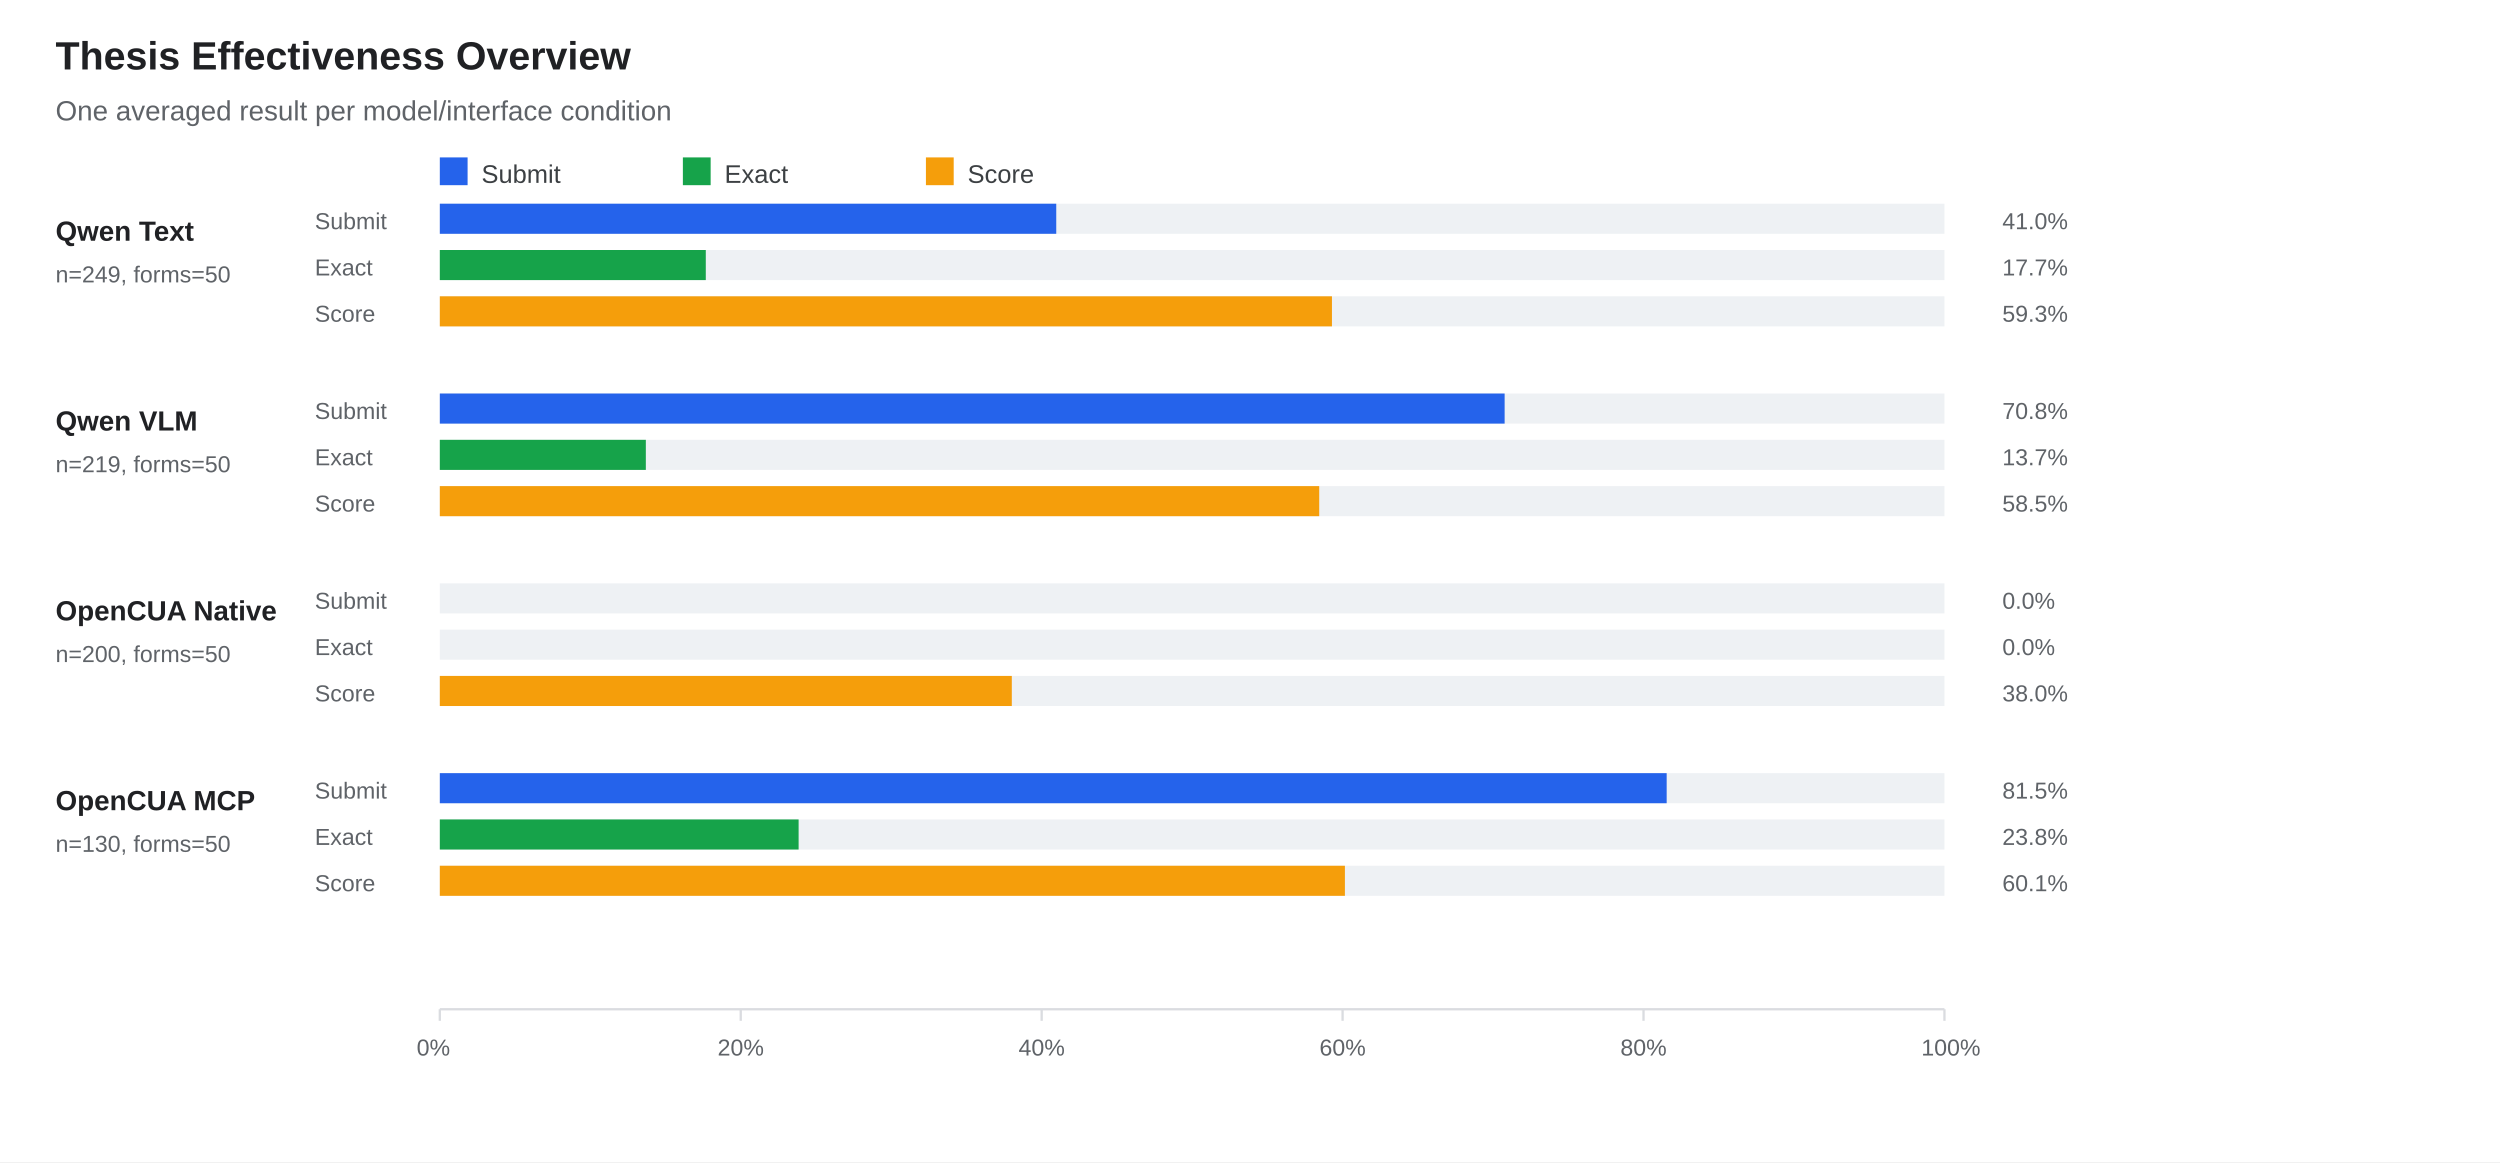
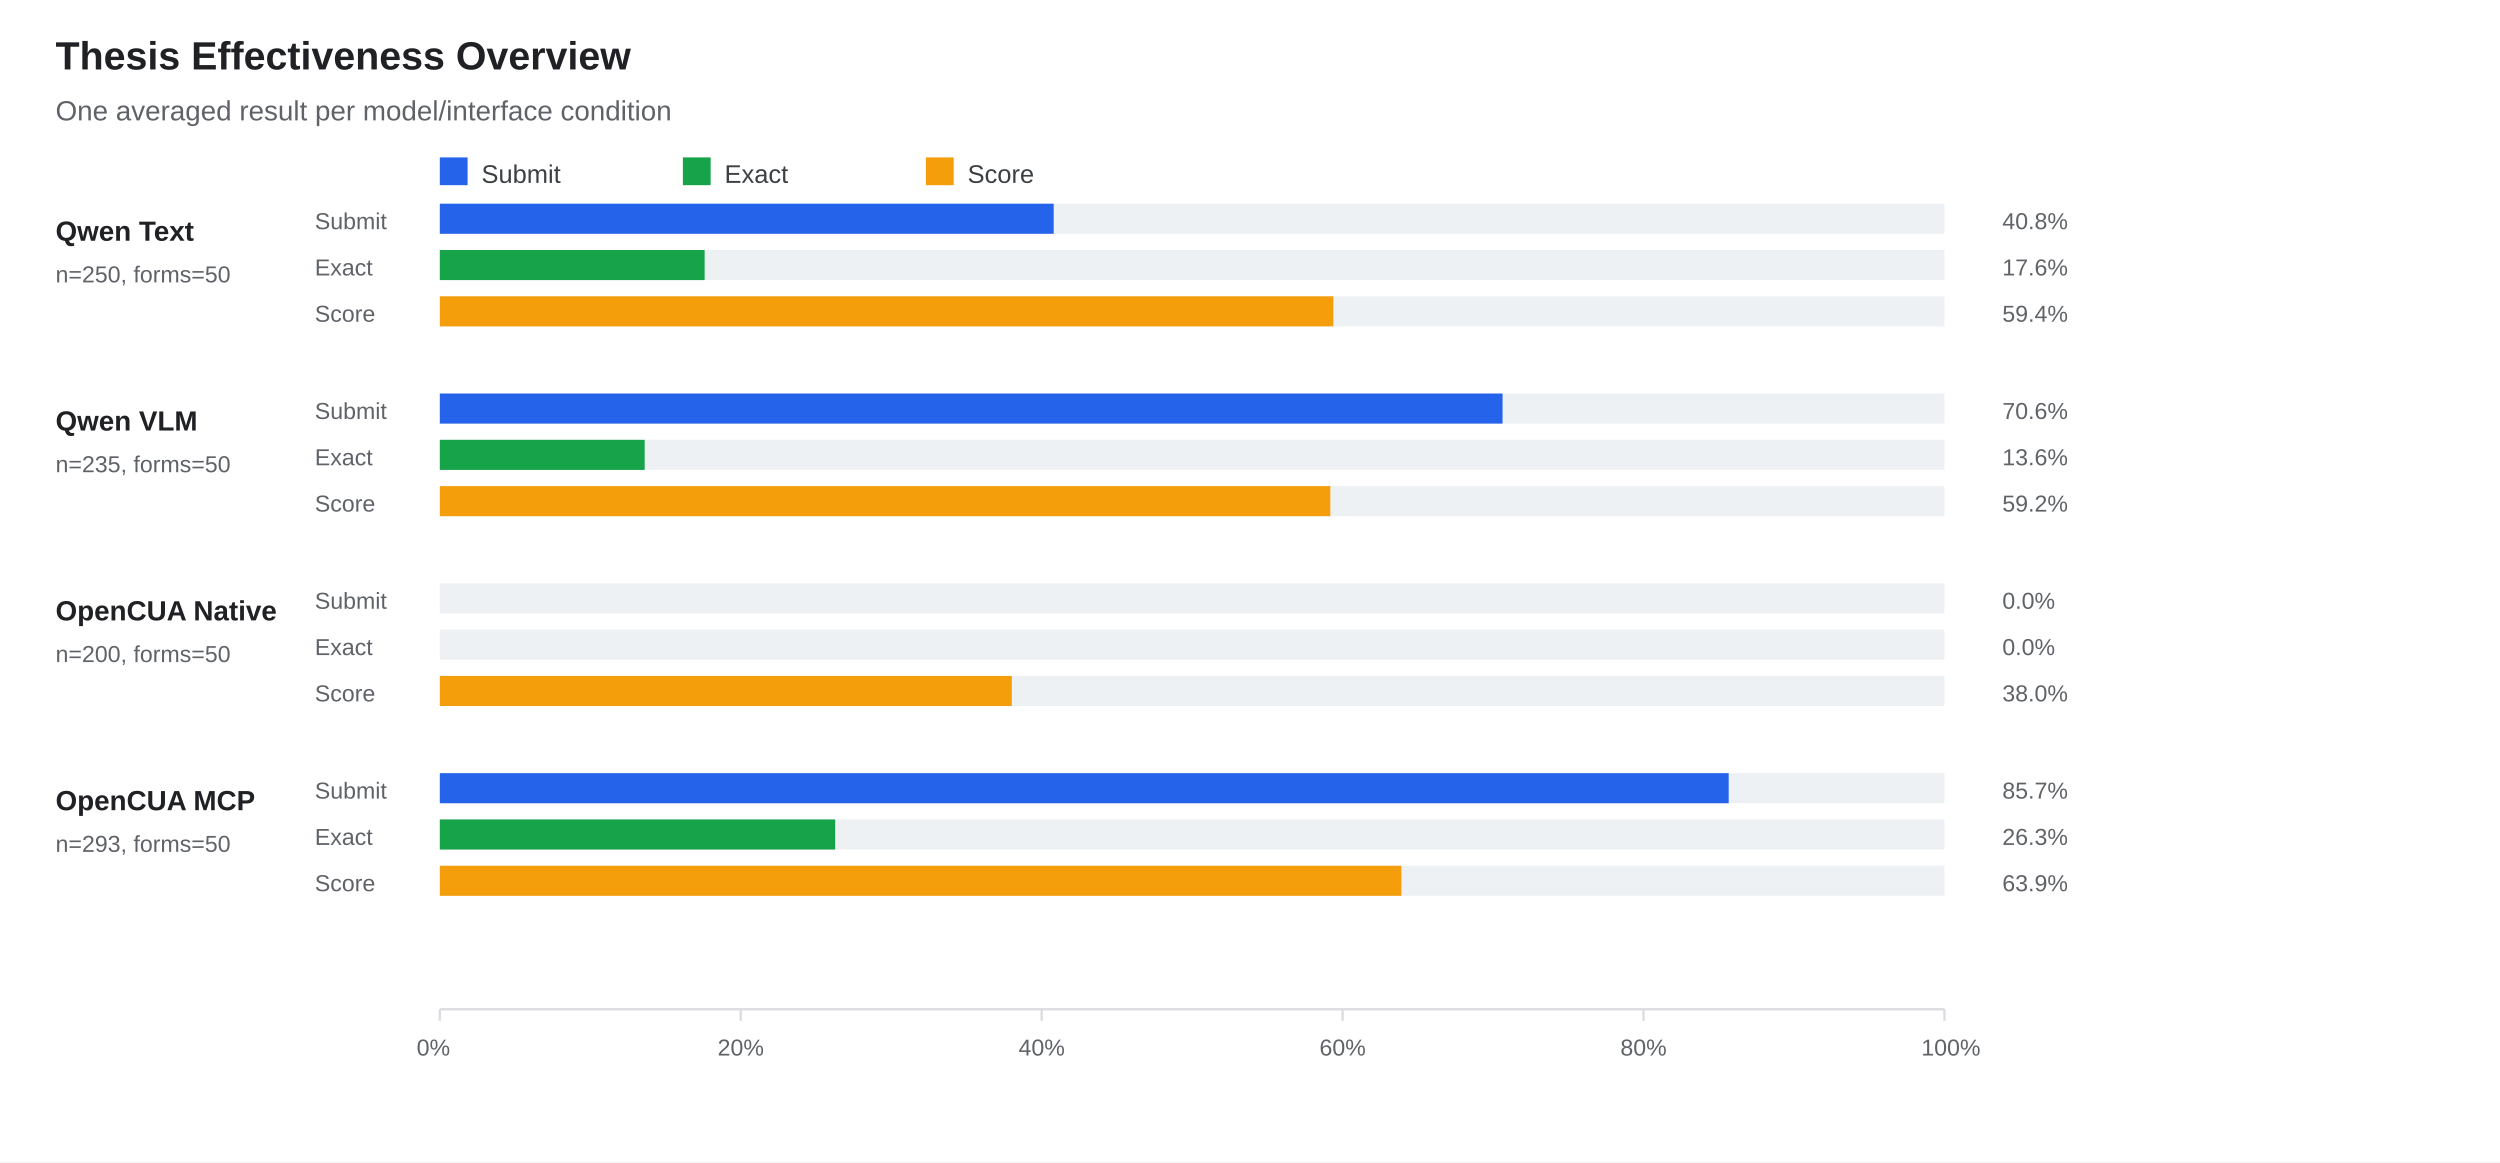
<svg xmlns="http://www.w3.org/2000/svg" width="1080" height="502" viewBox="0 0 1080 502">
  <style>text{font-family:Arial,sans-serif;font-size:12px;fill:#202124}.title{font-size:17px;font-weight:700}.axis{fill:#5f6368}.small{font-size:10px;fill:#5f6368}.label{font-size:12px;font-weight:700}.legend{font-size:11px;fill:#3c4043}</style>
  <rect width="100%" height="100%" fill="#fff" />
  <text class="title" x="24" y="30">Thesis Effectiveness Overview</text>
  <text class="axis" x="24" y="52">One averaged result per model/interface condition</text>
  <rect x="190" y="68" width="12" height="12" fill="#2563eb" />
  <text class="legend" x="208" y="79">Submit</text>
  <rect x="295" y="68" width="12" height="12" fill="#16a34a" />
  <text class="legend" x="313" y="79">Exact</text>
  <rect x="400" y="68" width="12" height="12" fill="#f59e0b" />
  <text class="legend" x="418" y="79">Score</text>
  <text class="label" x="24.0" y="104.0">Qwen Text</text>
-   <text class="small" x="24" y="122">n=249, forms=50</text>
+   <text class="small" x="24" y="122">n=250, forms=50</text>
  <rect x="190" y="88" width="650" height="13" fill="#eef1f4" />
-   <rect x="190" y="88" width="266.3" height="13" fill="#2563eb" />
+   <rect x="190" y="88" width="265.2" height="13" fill="#2563eb" />
  <text class="small" x="136" y="99">Submit</text>
-   <text class="small" x="865" y="99">41.0%</text>
+   <text class="small" x="865" y="99">40.8%</text>
  <rect x="190" y="108" width="650" height="13" fill="#eef1f4" />
-   <rect x="190" y="108" width="114.9" height="13" fill="#16a34a" />
+   <rect x="190" y="108" width="114.4" height="13" fill="#16a34a" />
  <text class="small" x="136" y="119">Exact</text>
-   <text class="small" x="865" y="119">17.7%</text>
+   <text class="small" x="865" y="119">17.6%</text>
  <rect x="190" y="128" width="650" height="13" fill="#eef1f4" />
-   <rect x="190" y="128" width="385.4" height="13" fill="#f59e0b" />
+   <rect x="190" y="128" width="386.0" height="13" fill="#f59e0b" />
  <text class="small" x="136" y="139">Score</text>
-   <text class="small" x="865" y="139">59.3%</text>
+   <text class="small" x="865" y="139">59.4%</text>
  <text class="label" x="24.0" y="186.0">Qwen VLM</text>
-   <text class="small" x="24" y="204">n=219, forms=50</text>
+   <text class="small" x="24" y="204">n=235, forms=50</text>
  <rect x="190" y="170" width="650" height="13" fill="#eef1f4" />
-   <rect x="190" y="170" width="460.0" height="13" fill="#2563eb" />
+   <rect x="190" y="170" width="459.1" height="13" fill="#2563eb" />
  <text class="small" x="136" y="181">Submit</text>
-   <text class="small" x="865" y="181">70.8%</text>
+   <text class="small" x="865" y="181">70.6%</text>
  <rect x="190" y="190" width="650" height="13" fill="#eef1f4" />
-   <rect x="190" y="190" width="89.0" height="13" fill="#16a34a" />
+   <rect x="190" y="190" width="88.5" height="13" fill="#16a34a" />
  <text class="small" x="136" y="201">Exact</text>
-   <text class="small" x="865" y="201">13.7%</text>
+   <text class="small" x="865" y="201">13.6%</text>
  <rect x="190" y="210" width="650" height="13" fill="#eef1f4" />
-   <rect x="190" y="210" width="379.9" height="13" fill="#f59e0b" />
+   <rect x="190" y="210" width="384.7" height="13" fill="#f59e0b" />
  <text class="small" x="136" y="221">Score</text>
-   <text class="small" x="865" y="221">58.5%</text>
+   <text class="small" x="865" y="221">59.2%</text>
  <text class="label" x="24.0" y="268.0">OpenCUA Native</text>
  <text class="small" x="24" y="286">n=200, forms=50</text>
  <rect x="190" y="252" width="650" height="13" fill="#eef1f4" />
  <rect x="190" y="252" width="0.0" height="13" fill="#2563eb" />
  <text class="small" x="136" y="263">Submit</text>
  <text class="small" x="865" y="263">0.0%</text>
  <rect x="190" y="272" width="650" height="13" fill="#eef1f4" />
  <rect x="190" y="272" width="0.0" height="13" fill="#16a34a" />
  <text class="small" x="136" y="283">Exact</text>
  <text class="small" x="865" y="283">0.0%</text>
  <rect x="190" y="292" width="650" height="13" fill="#eef1f4" />
  <rect x="190" y="292" width="247.1" height="13" fill="#f59e0b" />
  <text class="small" x="136" y="303">Score</text>
  <text class="small" x="865" y="303">38.0%</text>
  <text class="label" x="24.0" y="350.0">OpenCUA MCP</text>
-   <text class="small" x="24" y="368">n=130, forms=50</text>
+   <text class="small" x="24" y="368">n=293, forms=50</text>
  <rect x="190" y="334" width="650" height="13" fill="#eef1f4" />
-   <rect x="190" y="334" width="530.0" height="13" fill="#2563eb" />
+   <rect x="190" y="334" width="556.8" height="13" fill="#2563eb" />
  <text class="small" x="136" y="345">Submit</text>
-   <text class="small" x="865" y="345">81.5%</text>
+   <text class="small" x="865" y="345">85.7%</text>
  <rect x="190" y="354" width="650" height="13" fill="#eef1f4" />
-   <rect x="190" y="354" width="155.0" height="13" fill="#16a34a" />
+   <rect x="190" y="354" width="170.8" height="13" fill="#16a34a" />
  <text class="small" x="136" y="365">Exact</text>
-   <text class="small" x="865" y="365">23.8%</text>
+   <text class="small" x="865" y="365">26.3%</text>
  <rect x="190" y="374" width="650" height="13" fill="#eef1f4" />
-   <rect x="190" y="374" width="391.0" height="13" fill="#f59e0b" />
+   <rect x="190" y="374" width="415.4" height="13" fill="#f59e0b" />
  <text class="small" x="136" y="385">Score</text>
-   <text class="small" x="865" y="385">60.1%</text>
+   <text class="small" x="865" y="385">63.9%</text>
  <line x1="190" y1="436" x2="840" y2="436" stroke="#dadce0" />
  <line x1="190.0" y1="436" x2="190.0" y2="441" stroke="#dadce0" />
  <text class="small" x="180.0" y="456">0%</text>
  <line x1="320.0" y1="436" x2="320.0" y2="441" stroke="#dadce0" />
  <text class="small" x="310.0" y="456">20%</text>
  <line x1="450.0" y1="436" x2="450.0" y2="441" stroke="#dadce0" />
  <text class="small" x="440.0" y="456">40%</text>
  <line x1="580.0" y1="436" x2="580.0" y2="441" stroke="#dadce0" />
  <text class="small" x="570.0" y="456">60%</text>
  <line x1="710.0" y1="436" x2="710.0" y2="441" stroke="#dadce0" />
  <text class="small" x="700.0" y="456">80%</text>
  <line x1="840.0" y1="436" x2="840.0" y2="441" stroke="#dadce0" />
  <text class="small" x="830.0" y="456">100%</text>
</svg>
